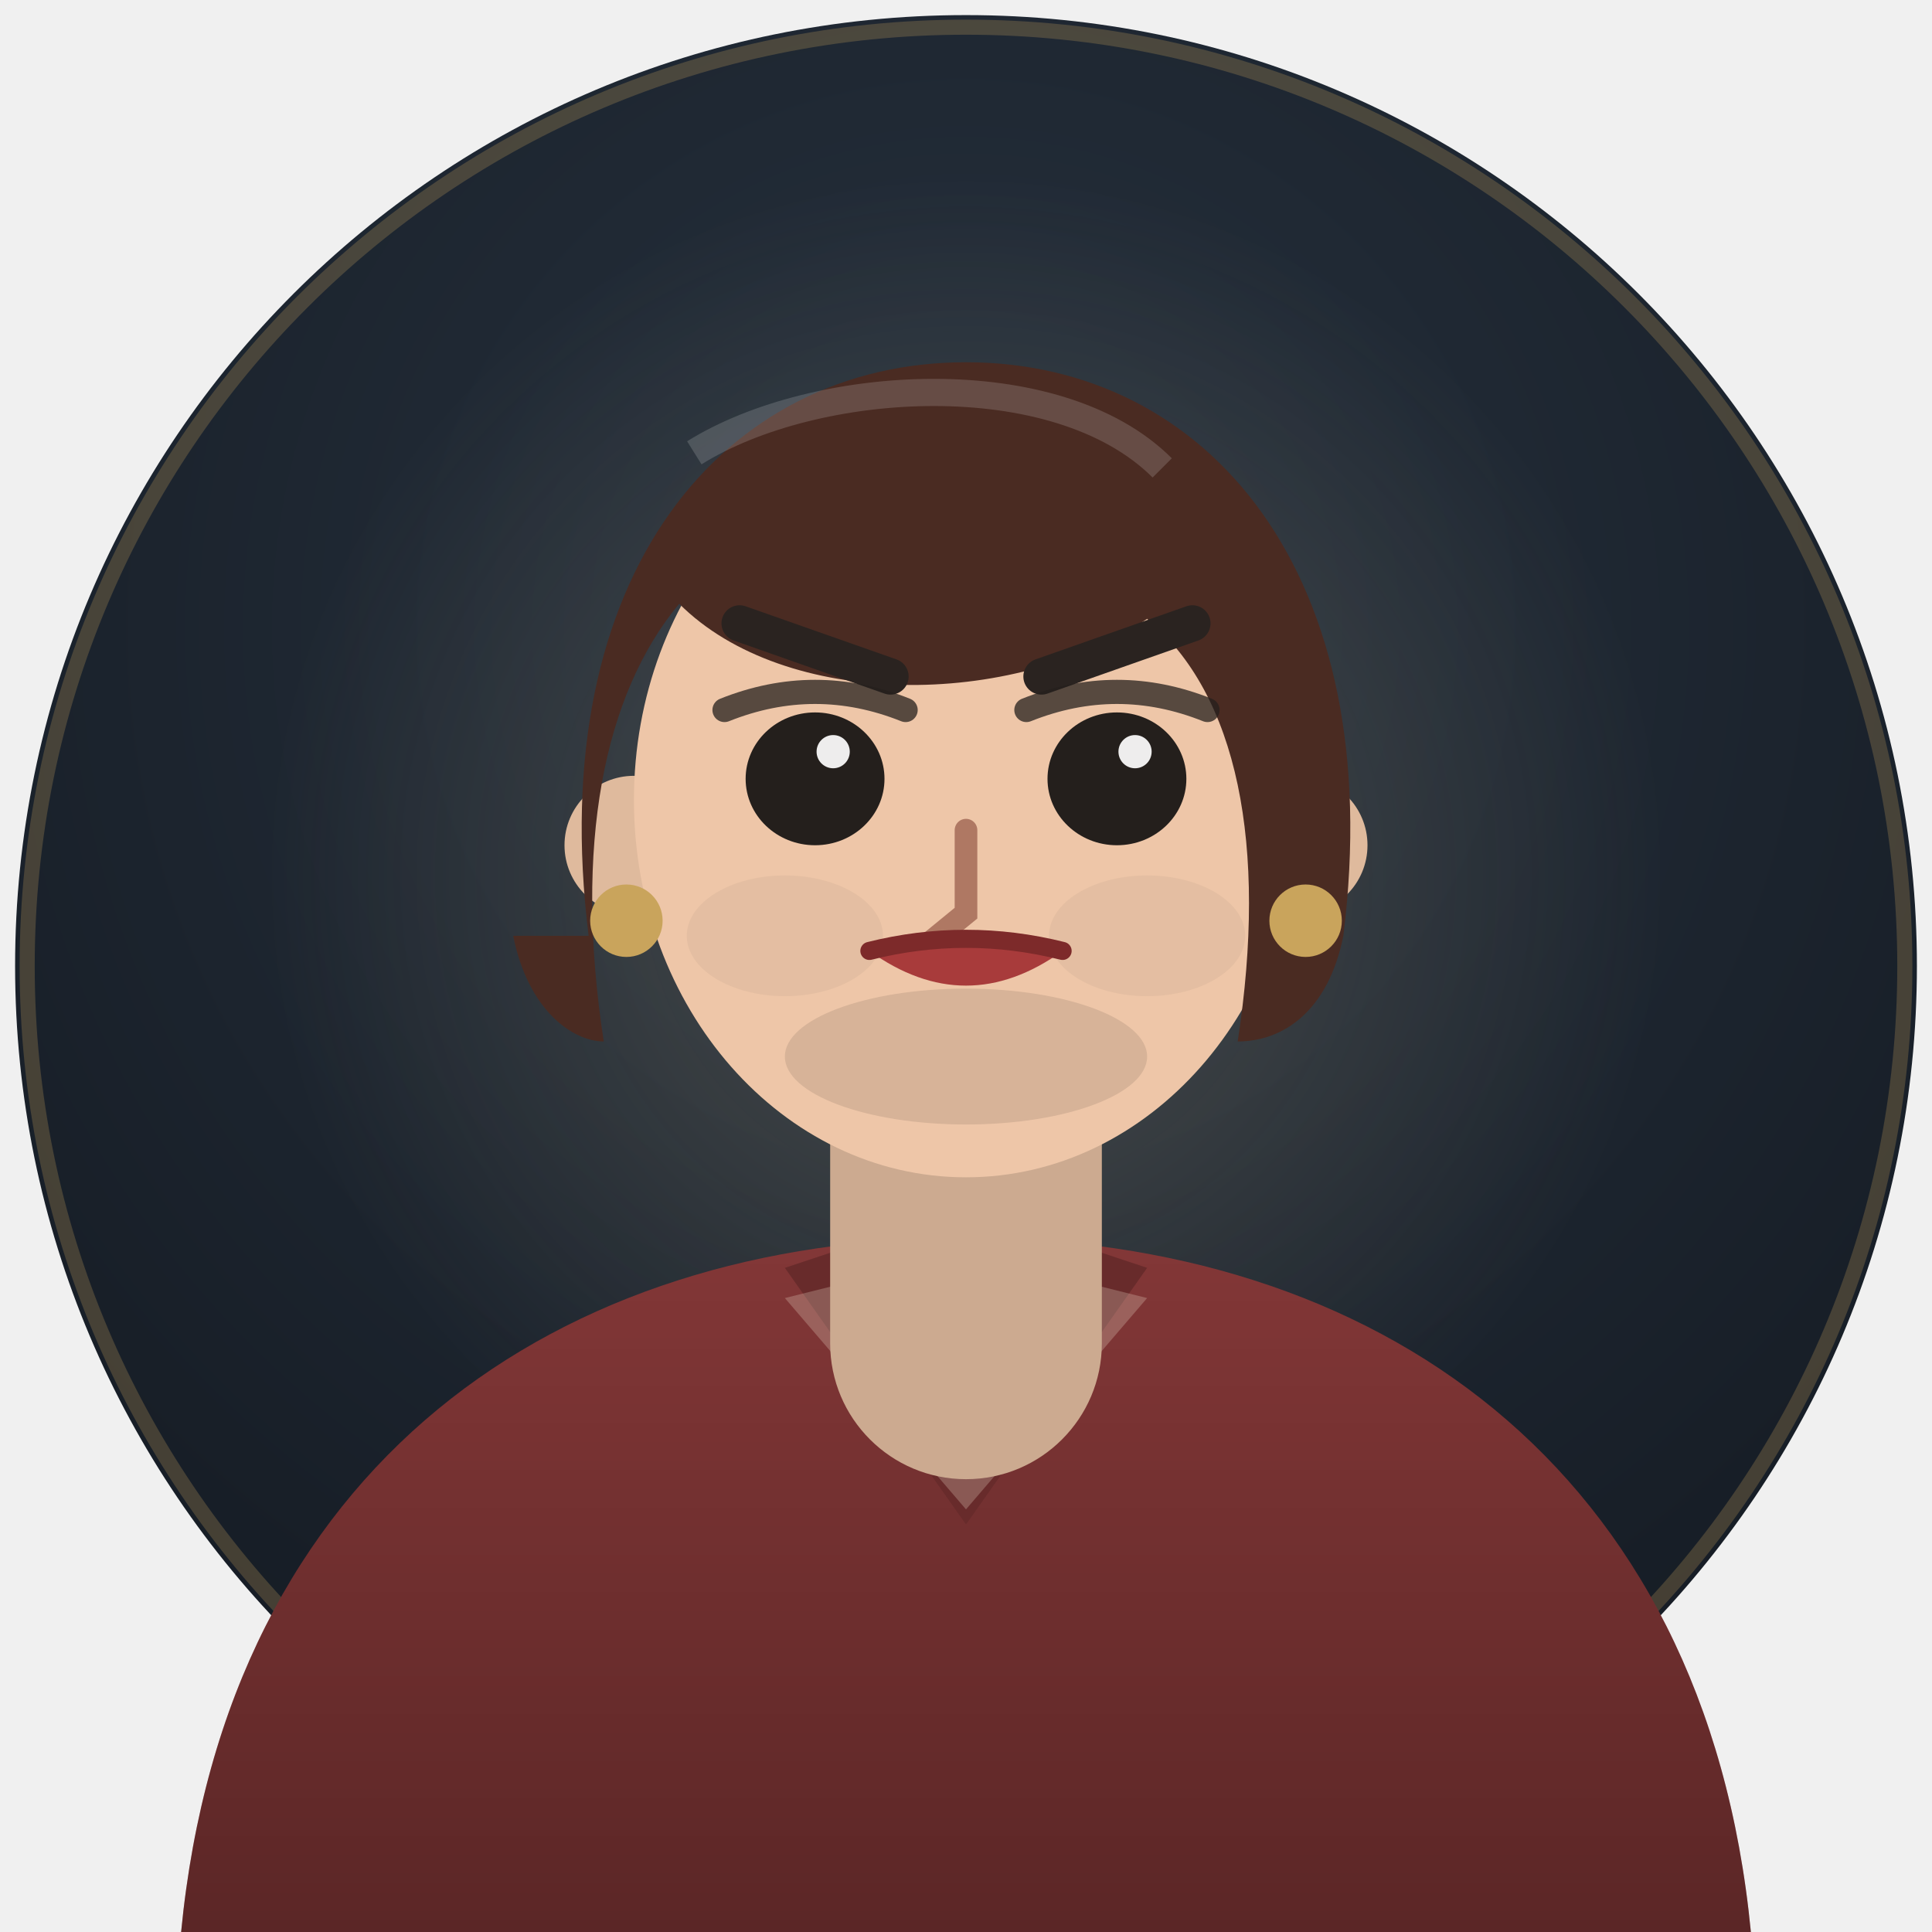
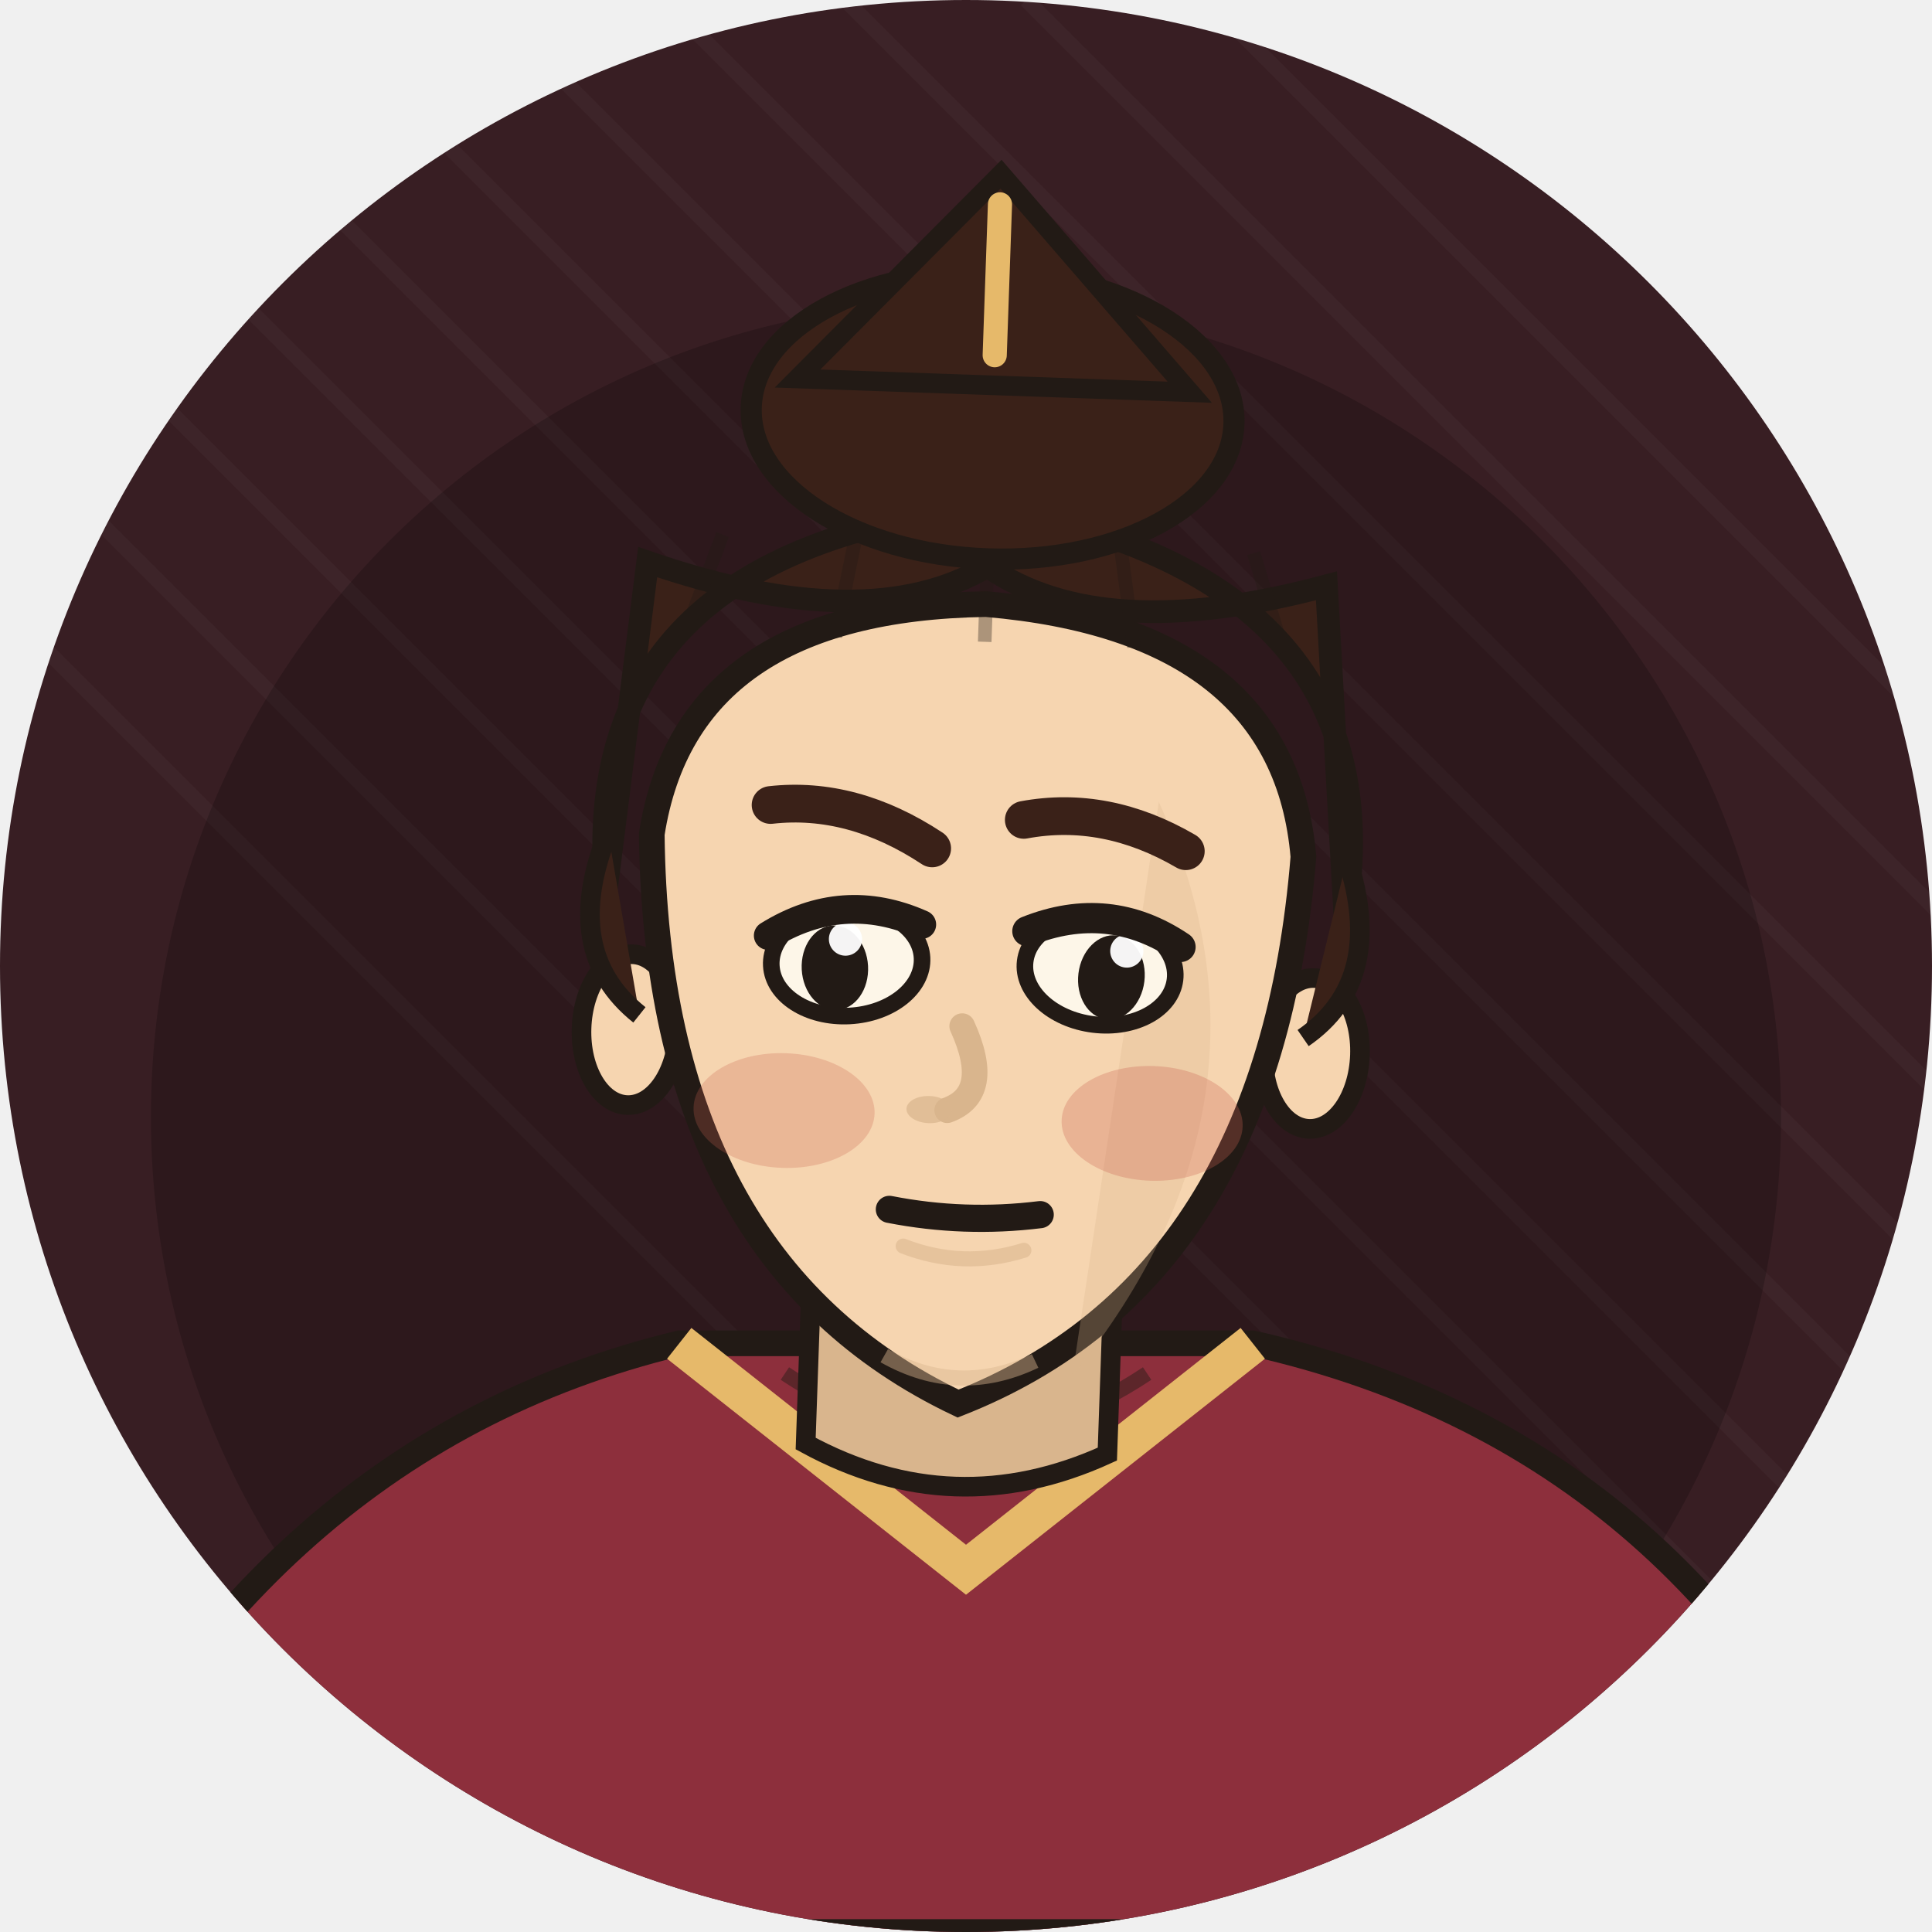
- <svg xmlns="http://www.w3.org/2000/svg" viewBox="0 0 128 128" role="img" aria-hidden="true">
+ <svg xmlns="http://www.w3.org/2000/svg" viewBox="0 0 128 128" width="256" height="256">
  <defs>
-     <radialGradient id="bg" cx="50%" cy="32%" r="74%">
-       <stop offset="0%" stop-color="#27323f" />
-       <stop offset="100%" stop-color="#141a22" />
-     </radialGradient>
-     <linearGradient id="shade" x1="0" y1="0" x2="0" y2="1">
-       <stop offset="0%" stop-color="#000" stop-opacity="0.05" />
-       <stop offset="100%" stop-color="#000" stop-opacity="0.34" />
-     </linearGradient>
-     <radialGradient id="warm" cx="50%" cy="50%" r="50%">
-       <stop offset="0%" stop-color="#f0d9a6" stop-opacity="0.20" />
-       <stop offset="100%" stop-color="#f0d9a6" stop-opacity="0" />
-     </radialGradient>
+     <clipPath id="round">
+       <circle cx="64" cy="64" r="64" />
+     </clipPath>
  </defs>
-   <circle cx="64" cy="64" r="63" fill="url(#bg)" />
-   <circle cx="64" cy="58" r="46" fill="url(#warm)" />
-   <circle cx="64" cy="64" r="62.2" fill="none" stroke="#c9a45c" stroke-opacity="0.26" />
-   <path d="M12 128c3-31 25-46 52-46s49 15 52 46z" fill="#8a3a3a" />
-   <path d="M12 128c3-31 25-46 52-46s49 15 52 46z" fill="url(#shade)" />
-   <path d="M52 84l12 17 12-17-12-4z" fill="#682b2b" />
-   <path d="M52 86l12 14 12-14-12-3z" fill="#f0e6d2" fill-opacity="0.25" />
-   <path d="M55 74h18v15a9 9 0 0 1-18 0z" fill="#ccaa90" />
-   <circle cx="42" cy="56" r="4.6" fill="#dfba9d" />
-   <circle cx="86" cy="56" r="4.6" fill="#dfba9d" />
-   <ellipse cx="64" cy="53" rx="22" ry="25" fill="#eec6a8" />
-   <ellipse cx="52" cy="62" rx="6.5" ry="4" fill="#ddb89c" opacity="0.55" />
-   <ellipse cx="76" cy="62" rx="6.5" ry="4" fill="#ddb89c" opacity="0.55" />
-   <ellipse cx="64" cy="70" rx="12" ry="4.5" fill="#000" opacity="0.10" />
-   <path d="M39 62c-3-24 9-38 25-38s28 14 25 38c-1 5-4 7-7 7 2-13 0-23-6-28-9 6-24 6-31-1-5 6-7 16-5 29-2 0-5-2-6-7z" fill="#4a2b22" />
-   <path d="M46 30c8-5 24-6 31 1" fill="none" stroke="#ffffff" stroke-opacity="0.16" stroke-width="1.8" />
-   <path d="M49 41.3L59 44.82" stroke="#2a2320" stroke-width="2.4" stroke-linecap="round" />
-   <path d="M69 44.82L79 41.3" stroke="#2a2320" stroke-width="2.4" stroke-linecap="round" />
-   <path d="M48.0 47.04q6.0 -2.4 12.0 0" fill="none" stroke="#241f1c" stroke-width="1.6" stroke-linecap="round" stroke-opacity="0.75" />
-   <ellipse cx="54" cy="51.6" rx="4.6" ry="4.4" fill="#241f1c" />
-   <circle cx="55.2" cy="49.8" r="1.1" fill="#fff" fill-opacity="0.92" />
-   <path d="M68.0 47.04q6.0 -2.4 12.0 0" fill="none" stroke="#241f1c" stroke-width="1.6" stroke-linecap="round" stroke-opacity="0.75" />
-   <ellipse cx="74" cy="51.6" rx="4.6" ry="4.4" fill="#241f1c" />
-   <circle cx="75.2" cy="49.8" r="1.1" fill="#fff" fill-opacity="0.92" />
-   <path d="M64 55v5.5l-2.2 1.8" fill="none" stroke="#a9705c" stroke-width="1.5" stroke-linecap="round" stroke-opacity="0.9" />
-   <path d="M57.6 63q6.4 4.6 12.8 0q-6.4 -1.6 -12.8 0z" fill="#a83b3b" />
-   <path d="M57.6 63q6.4 -1.6 12.8 0" fill="none" stroke="#7d2a2a" stroke-width="1.2" stroke-linecap="round" />
-   <circle cx="41.5" cy="61" r="2.4" fill="#c9a45c" />
-   <circle cx="86.5" cy="61" r="2.4" fill="#c9a45c" />
+   <g clip-path="url(#round)">
+     <rect width="128" height="128" fill="#381e23" />
+     <line x1="-40" y1="0" x2="120" y2="160" stroke="#ffffff" stroke-width="1" opacity="0.03" />
+     <line x1="-28" y1="0" x2="132" y2="160" stroke="#ffffff" stroke-width="1" opacity="0.03" />
+     <line x1="-16" y1="0" x2="144" y2="160" stroke="#ffffff" stroke-width="1" opacity="0.03" />
+     <line x1="-4" y1="0" x2="156" y2="160" stroke="#ffffff" stroke-width="1" opacity="0.03" />
+     <line x1="8" y1="0" x2="168" y2="160" stroke="#ffffff" stroke-width="1" opacity="0.03" />
+     <line x1="20" y1="0" x2="180" y2="160" stroke="#ffffff" stroke-width="1" opacity="0.03" />
+     <line x1="32" y1="0" x2="192" y2="160" stroke="#ffffff" stroke-width="1" opacity="0.03" />
+     <line x1="44" y1="0" x2="204" y2="160" stroke="#ffffff" stroke-width="1" opacity="0.03" />
+     <line x1="56" y1="0" x2="216" y2="160" stroke="#ffffff" stroke-width="1" opacity="0.03" />
+     <line x1="68" y1="0" x2="228" y2="160" stroke="#ffffff" stroke-width="1" opacity="0.03" />
+     <line x1="80" y1="0" x2="240" y2="160" stroke="#ffffff" stroke-width="1" opacity="0.03" />
+     <line x1="92" y1="0" x2="252" y2="160" stroke="#ffffff" stroke-width="1" opacity="0.03" />
+     <line x1="104" y1="0" x2="264" y2="160" stroke="#ffffff" stroke-width="1" opacity="0.03" />
+     <line x1="116" y1="0" x2="276" y2="160" stroke="#ffffff" stroke-width="1" opacity="0.03" />
+     <line x1="128" y1="0" x2="288" y2="160" stroke="#ffffff" stroke-width="1" opacity="0.03" />
+     <line x1="140" y1="0" x2="300" y2="160" stroke="#ffffff" stroke-width="1" opacity="0.03" />
+     <circle cx="64" cy="74" r="54" fill="#000000" opacity="0.20" />
+     <path d="M2 128 Q16 96 45 89 L83 89 Q114 96 126 128 Z" fill="#8d2f3c" stroke="#221a15" stroke-width="1.7" />
+     <path d="M45 89 L64 104 L83 89" fill="none" stroke="#e6b96a" stroke-width="2.6" />
+     <path d="M52 91 Q64 99 76 91" fill="none" stroke="#221a15" stroke-width="1" opacity="0.45" />
+     <g transform="rotate(2.0 64 78)">
+       <path d="M54 82 L54 96 Q64 101 74 96 L74 82 Z" fill="#d9b58d" stroke="#221a15" stroke-width="1.3" />
+       <ellipse cx="41.4" cy="69.0" rx="3.2" ry="5.0" fill="#f6d5b0" stroke="#221a15" stroke-width="1.3" />
+       <ellipse cx="86.6" cy="69.0" rx="3.2" ry="5.0" fill="#f6d5b0" stroke="#221a15" stroke-width="1.3" />
+       <path d="M42.4 56.0 Q43.7 84.2 64.0 93.0 Q84.3 84.2 85.6 56.0 Q83.8 41.0 64.0 40.0 Q44.2 41.0 42.4 56.0 Z" fill="#f6d5b0" stroke="#221a15" stroke-width="1.7" />
+       <path d="M75.9 52.7 Q85.6 72.2 71.5 90.9" fill="#d9b58d" opacity="0.28" />
+       <ellipse cx="51.8" cy="74.0" rx="6.0" ry="3.8" fill="#c9604f" opacity="0.26" />
+       <ellipse cx="76.2" cy="74.0" rx="6.0" ry="3.8" fill="#c9604f" opacity="0.30" />
+       <g transform="translate(55.6 64.0) rotate(-5)">
+         <ellipse rx="5.0" ry="3.6" fill="#fdf6e8" />
+         <ellipse cx="-0.8" cy="0.36" rx="2.2" ry="2.8" fill="#221a15" />
+         <circle cx="0.00" cy="-1.50" r="1.1" fill="#ffffff" opacity="0.95" />
+         <ellipse rx="5.0" ry="3.6" fill="none" stroke="#221a15" stroke-width="1.1" />
+         <path d="M-5.1 -2.0 Q0 -4.8 5.1 -2.2" fill="none" stroke="#221a15" stroke-width="1.9" stroke-linecap="round" />
+       </g>
+       <g transform="translate(72.4 64.0) rotate(5)">
+         <ellipse rx="5.0" ry="3.6" fill="#fdf6e8" />
+         <ellipse cx="0.8" cy="0.36" rx="2.2" ry="2.8" fill="#221a15" />
+         <circle cx="1.60" cy="-1.50" r="1.1" fill="#ffffff" opacity="0.95" />
+         <ellipse rx="5.0" ry="3.6" fill="none" stroke="#221a15" stroke-width="1.1" />
+         <path d="M-5.1 -2.0 Q0 -4.8 5.1 -2.2" fill="none" stroke="#221a15" stroke-width="2.0" stroke-linecap="round" />
+       </g>
+       <path d="M50.2 53.8 Q55.6 53.0 61.0 56.3" fill="none" stroke="#3a2118" stroke-width="2.5" stroke-linecap="round" />
+       <path d="M67.0 54.2 Q72.4 53.0 77.8 55.9" fill="none" stroke="#3a2118" stroke-width="2.5" stroke-linecap="round" />
+       <path d="M63.4 68.0 q2.2 4.4 -0.8 5.6" fill="none" stroke="#d9b58d" stroke-width="1.7" stroke-linecap="round" />
+       <ellipse cx="61.4" cy="73.6" rx="1.5" ry="0.9" fill="#d9b58d" opacity="0.7" />
+       <path d="M59.0 80.3 Q64.0 81.1 69.0 80.3" fill="none" stroke="#221a15" stroke-width="1.8" stroke-linecap="round" />
+       <path d="M60.0 82.7 Q64.0 84.1 68.0 82.7" fill="none" stroke="#d9b58d" stroke-width="1" opacity="0.55" stroke-linecap="round" />
+       <path d="M59.0 90.0 q5 2.6 10 0" fill="none" stroke="#d9b58d" stroke-width="1" opacity="0.45" />
+       <path d="M39.5 60.0 Q36.6 37.5 64.0 33.5 Q91.4 37.5 88.5 60.0 L86.5 38.0 Q71.8 42.5 64.0 37.5 Q56.2 42.5 41.5 38.0 Z" fill="#3a2118" stroke="#221a15" stroke-width="1.5" />
+       <path d="M39.5 56 Q36.6 64 42.0 68" fill="#3a2118" stroke="#221a15" stroke-width="1.3" />
+       <path d="M88.5 56 Q91.4 64 86.0 68" fill="#3a2118" stroke="#221a15" stroke-width="1.3" />
+       <path d="M46.4 36.0 l-2.2 6.5" stroke="#221a15" stroke-width="0.9" opacity="0.35" fill="none" />
+       <path d="M55.2 36.0 l-1.1 6.5" stroke="#221a15" stroke-width="0.9" opacity="0.35" fill="none" />
+       <path d="M64.0 36.0 l0.0 6.5" stroke="#221a15" stroke-width="0.9" opacity="0.35" fill="none" />
+       <path d="M72.8 36.0 l1.1 6.5" stroke="#221a15" stroke-width="0.9" opacity="0.35" fill="none" />
+       <path d="M81.6 36.0 l2.2 6.5" stroke="#221a15" stroke-width="0.9" opacity="0.35" fill="none" />
+       <ellipse cx="64" cy="27.5" rx="16" ry="9.5" fill="#3a2118" stroke="#221a15" stroke-width="1.4" />
+       <path d="M51.0 25.5 L64.0 11.5 L77.0 25.5 Z" fill="#3a2118" stroke="#221a15" stroke-width="1.3" />
+       <path d="M64.0 13.5 L64.0 23.5" stroke="#e6b96a" stroke-width="1.6" stroke-linecap="round" />
+     </g>
+   </g>
</svg>
